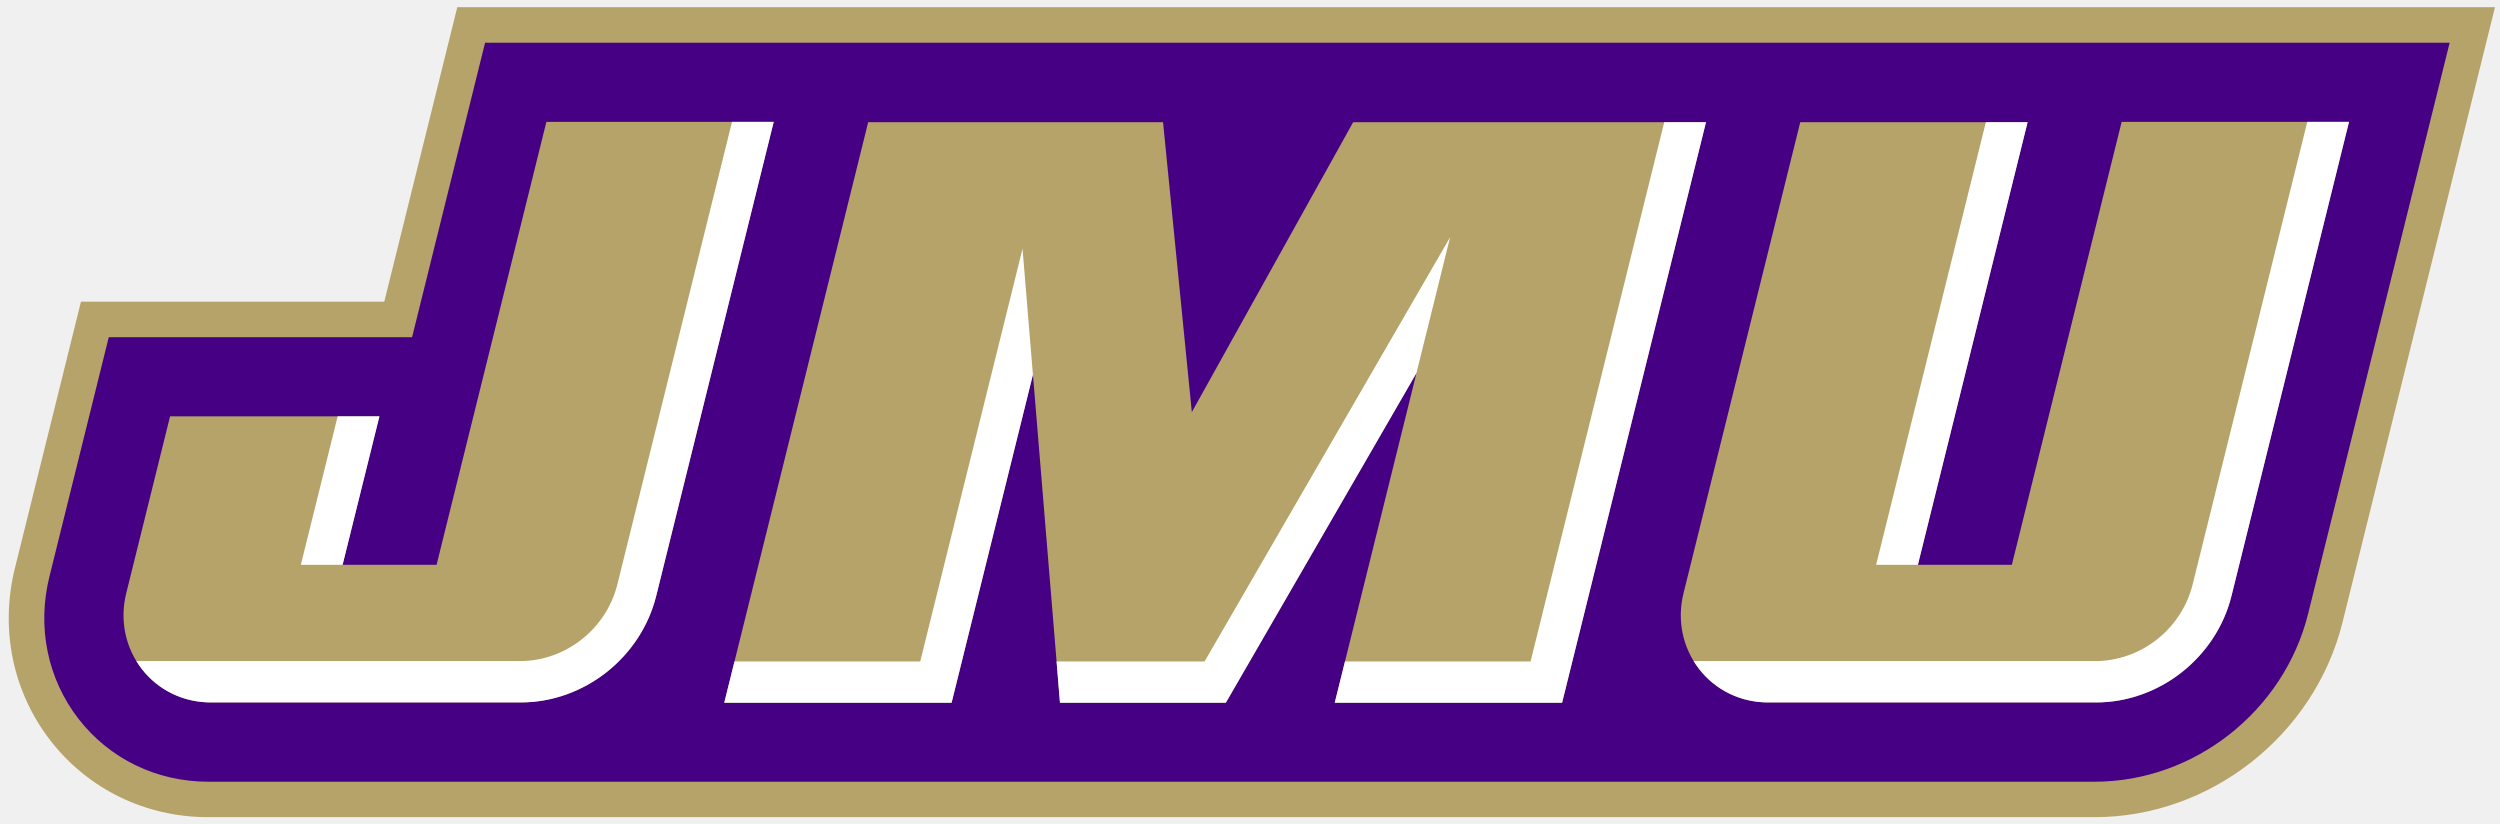
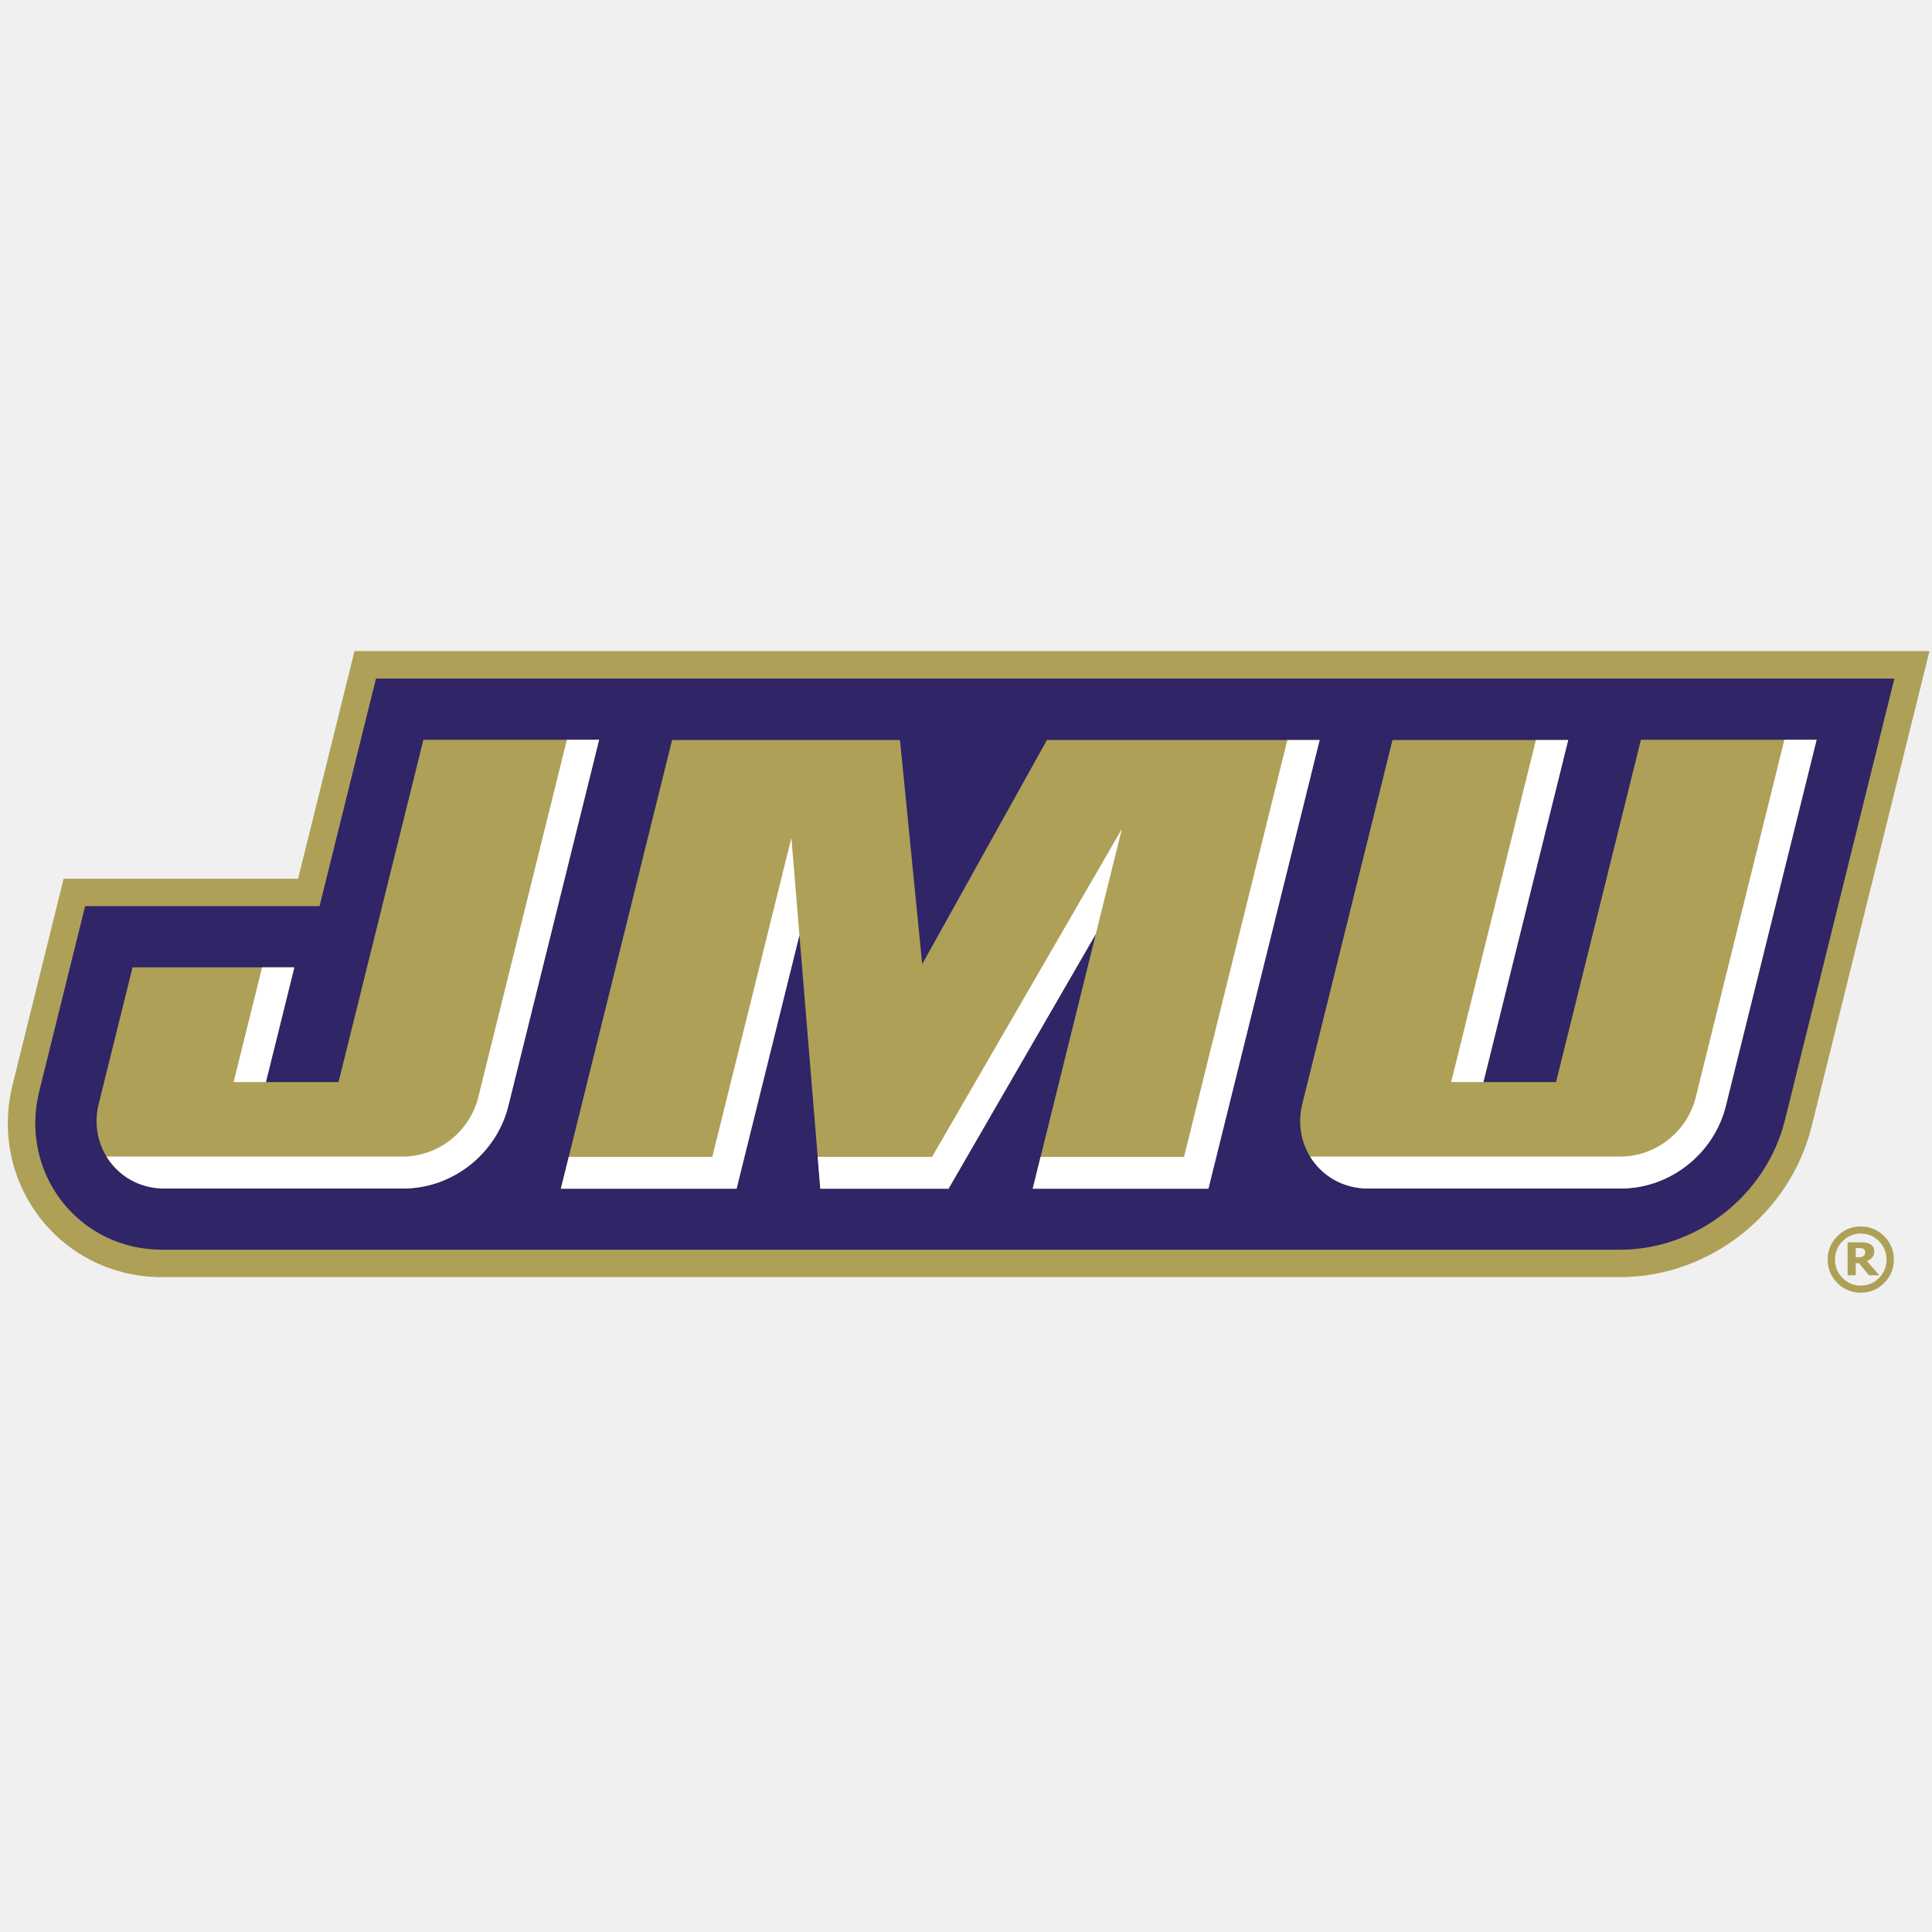
- <svg xmlns="http://www.w3.org/2000/svg" xml:space="preserve" height="119.67" viewBox="0 0 363.193 119.667" width="363.19" version="1.1">
-   <g transform="matrix(1.25 0 0 -1.25 -201.59 558.25)">
-     <g style="" transform="translate(1.0177 .76328)">
-       <path d="m213.4 445-8.483-34.221h-35.252l-7.678-30.974c-1.755-7.078-0.252-14.378 4.123-20.028 4.386-5.663 11.066-8.911 18.33-8.911h219.26c13.439 0 25.555 9.53 28.81 22.66l17.715 71.473h-236.82" fill="#b5a36a" />
-       <path d="m216.63 440.87-8.483-34.221h-35.252l-6.901-27.843c-1.45-5.845-0.218-11.862 3.381-16.509 3.598-4.647 9.091-7.311 15.068-7.311h219.26c11.569 0 22.001 8.212 24.806 19.527l16.447 66.357h-228.32" fill="#450084" />
-       <path d="m79.383 17.709-15.951 64.342h-13.654l5.348-21.566h-30.412l-6.369 25.697c-0.965 3.894-0.145 7.902 2.252 10.998 2.397 3.095 6.057 4.869 10.039 4.869h45.023c9.18 0 17.458-6.514 19.684-15.494l17.066-68.846h-33.025zm228.85 0-15.951 64.342h-13.654l15.939-64.295h-33.025l-16.959 68.426c-0.967 3.894-0.147 7.902 2.252 10.998 2.395 3.095 6.056 4.869 10.037 4.869h47.637c9.18 0 17.458-6.514 19.684-15.494l17.068-68.846h-33.027zm-182.1 0.047-20.908 84.34h33.027l11.816-47.664 3.928 47.664h24.094l27.699-47.904-11.877 47.904h33.029l20.906-84.34h-51.258l-23.439 42.117-4.18-42.117h-42.838z" transform="matrix(.8 0 0 -.8 160.25 445.84)" fill="#b5a36a" />
-       <path d="m106.35 17.709-16.653 67.178c-1.613 6.507-7.521 11.156-14.174 11.156h-55.705c0.239 0.39 0.495 0.771 0.779 1.137 2.396 3.096 6.056 4.869 10.037 4.869h45.023c9.18 0 17.458-6.514 19.684-15.494l17.066-68.846h-6.059zm228.85 0-16.648 67.178c-1.612 6.507-7.523 11.156-14.176 11.156h-58.318c0.239 0.39 0.495 0.771 0.779 1.137 2.396 3.096 6.056 4.869 10.037 4.869h47.637c9.18 0 17.46-6.514 19.684-15.494l17.068-68.846h-6.062zm-93.42 0.047-19.42 78.34h-26.961l-1.488 6h33.029l20.906-84.34h-6.066zm46.723 0-15.938 64.295h6.066l15.938-64.295h-6.066zm-77.83 16.711-35.67 61.629h-21.504l0.494 6h24.094l27.699-47.904 4.889-19.725zm-62.117 1.668-14.863 59.961h-26.984l-1.488 6h33.027l11.816-47.664-1.508-18.297zm-99.498 24.35-5.346 21.566h6.066l5.348-21.566h-6.068zm-30.835 32.271c0.007 0.028 0.018 0.056 0.027 0.084-0.006-0.025-0.013-0.05-0.02-0.074l-0.008-0.01z" transform="matrix(.8 0 0 -.8 160.25 445.84)" fill="#fff" />
+ <svg xmlns="http://www.w3.org/2000/svg" width="200px" height="200px" viewBox="0 0 200 200" version="1.1">
+   <g id="james-madison" stroke="none" stroke-width="1" fill="none" fill-rule="evenodd">
+     <g id="james-madison_BGD">
+       <g id="james-madison" transform="translate(0, 67)">
+         <g id="g10" transform="translate(100.0676, 33.5524) scale(-1, 1) rotate(-180) translate(-100.0676, -33.5524) translate(0.270453, 0.286683)" fill-rule="nonzero">
+           <g id="g12" transform="translate(0.486815, 0)">
+             <path d="M35.942,66.413 L30.102,42.854 L5.833,42.854 L0.548,21.531 C-0.661,16.659 0.374,11.633 3.386,7.743 C6.406,3.844 11.004,1.609 16.005,1.609 L166.949,1.609 C176.2,1.609 184.541,8.169 186.782,17.208 L198.978,66.413 L35.942,66.413" id="path14" fill="#AEA057" />
+             <path d="M38.164,63.573 L32.323,40.015 L8.055,40.015 L3.304,20.847 C2.306,16.823 3.155,12.68 5.632,9.481 C8.109,6.283 11.89,4.448 16.005,4.448 L166.949,4.448 C174.913,4.448 182.095,10.102 184.026,17.892 L195.348,63.573 L38.164,63.573" id="path16" fill="#302566" />
+             <path d="M9.386,15.972 C9.396,15.934 9.411,15.897 9.422,15.859 C9.413,15.892 9.405,15.924 9.396,15.958 C9.392,15.963 9.389,15.967 9.386,15.972" id="path18" fill="#FFFFFF" />
+             <path d="M43.072,57.235 L34.287,21.8 L26.768,21.8 L29.712,33.677 L12.964,33.677 L9.456,19.526 C8.925,17.381 9.376,15.173 10.697,13.468 C12.017,11.764 14.032,10.786 16.225,10.786 L41.021,10.786 C46.077,10.786 50.637,14.375 51.862,19.32 L61.261,57.235 L43.072,57.235" id="path20" fill="#AEA057" />
+             <polyline id="path22" fill="#AEA057" points="107.62 57.21 94.71 34.014 92.409 57.21 68.816 57.21 57.302 10.761 75.491 10.761 81.999 37.011 84.162 10.761 97.432 10.761 112.686 37.144 106.146 10.761 124.335 10.761 135.85 57.21 107.62 57.21" />
+             <path d="M169.108,57.235 L160.323,21.8 L152.804,21.8 L161.582,57.21 L143.393,57.21 L134.053,19.526 C133.521,17.38 133.973,15.173 135.293,13.468 C136.613,11.764 138.629,10.786 140.822,10.786 L167.057,10.786 C172.113,10.786 176.672,14.375 177.897,19.32 L187.297,57.235 L169.108,57.235" id="path24" fill="#AEA057" />
+             <path d="M16.225,10.786 L41.021,10.786 C46.077,10.786 50.637,14.375 51.862,19.32 L61.261,57.235 L57.924,57.235 L48.754,20.239 C47.865,16.655 44.611,14.093 40.947,14.093 L10.267,14.093 C10.399,13.879 10.541,13.669 10.697,13.468 C12.017,11.764 14.032,10.786 16.225,10.786" id="path26" fill="#FFFFFF" />
+             <polyline id="path28" fill="#FFFFFF" points="132.508 57.21 121.813 14.065 106.965 14.065 106.146 10.761 124.335 10.761 135.85 57.21 132.508 57.21" />
+             <path d="M140.822,10.786 L167.057,10.786 C172.113,10.786 176.672,14.375 177.898,19.32 L187.297,57.235 L183.96,57.235 L174.789,20.239 C173.901,16.655 170.647,14.093 166.983,14.093 L134.864,14.093 C134.996,13.879 135.137,13.669 135.293,13.468 C136.613,11.764 138.629,10.786 140.822,10.786" id="path30" fill="#FFFFFF" />
+             <polyline id="path32" fill="#FFFFFF" points="72.982 14.065 58.121 14.065 57.302 10.761 75.491 10.761 81.999 37.011 81.168 47.088 72.982 14.065" />
+             <polyline id="path34" fill="#FFFFFF" points="95.733 14.065 83.889 14.065 84.161 10.761 97.432 10.761 112.686 37.144 115.378 48.006 95.733 14.065" />
+             <polyline id="path36" fill="#FFFFFF" points="161.582 57.21 158.24 57.21 149.463 21.8 152.804 21.8 161.582 57.21" />
+             <polyline id="path38" fill="#FFFFFF" points="23.427 21.8 26.768 21.8 29.712 33.677 26.371 33.677 23.427 21.8" />
+             <path d="M192.327,4.201 C192.327,4.272 192.312,4.337 192.282,4.397 C192.252,4.456 192.201,4.504 192.129,4.54 C192.063,4.577 191.988,4.6 191.902,4.61 C191.816,4.618 191.719,4.623 191.611,4.623 L191.345,4.623 L191.345,3.665 L191.547,3.665 C191.687,3.665 191.807,3.674 191.907,3.694 C192.008,3.714 192.088,3.747 192.149,3.794 C192.21,3.839 192.255,3.895 192.284,3.96 C192.313,4.026 192.327,4.107 192.327,4.201 L192.327,4.201 Z M193.793,1.802 L192.719,1.802 L191.685,3.054 L191.345,3.054 L191.345,1.802 L190.505,1.802 L190.505,5.213 L191.8,5.213 C192.041,5.213 192.234,5.204 192.379,5.186 C192.524,5.167 192.668,5.12 192.811,5.043 C192.967,4.956 193.081,4.85 193.153,4.726 C193.226,4.602 193.262,4.447 193.262,4.263 C193.262,4.015 193.193,3.81 193.053,3.648 C192.913,3.488 192.73,3.362 192.506,3.272 L193.793,1.802 Z M194.538,3.427 C194.538,4.164 194.277,4.797 193.756,5.326 C193.234,5.856 192.605,6.121 191.868,6.121 C191.131,6.121 190.502,5.856 189.98,5.326 C189.458,4.797 189.198,4.164 189.198,3.427 C189.198,2.69 189.458,2.056 189.98,1.527 C190.502,0.998 191.131,0.733 191.868,0.733 C192.605,0.733 193.234,0.998 193.756,1.527 C194.277,2.056 194.538,2.69 194.538,3.427 Z M195.295,3.427 C195.295,2.481 194.96,1.674 194.291,1.004 C193.621,0.335 192.814,0 191.868,0 C190.923,0 190.115,0.335 189.445,1.004 C188.776,1.674 188.441,2.481 188.441,3.427 C188.441,4.372 188.776,5.18 189.445,5.849 C190.115,6.519 190.923,6.854 191.868,6.854 C192.814,6.854 193.621,6.519 194.291,5.849 C194.96,5.18 195.295,4.372 195.295,3.427 L195.295,3.427 Z" id="path40" fill="#AEA057" />
+           </g>
+         </g>
+       </g>
    </g>
  </g>
</svg>
